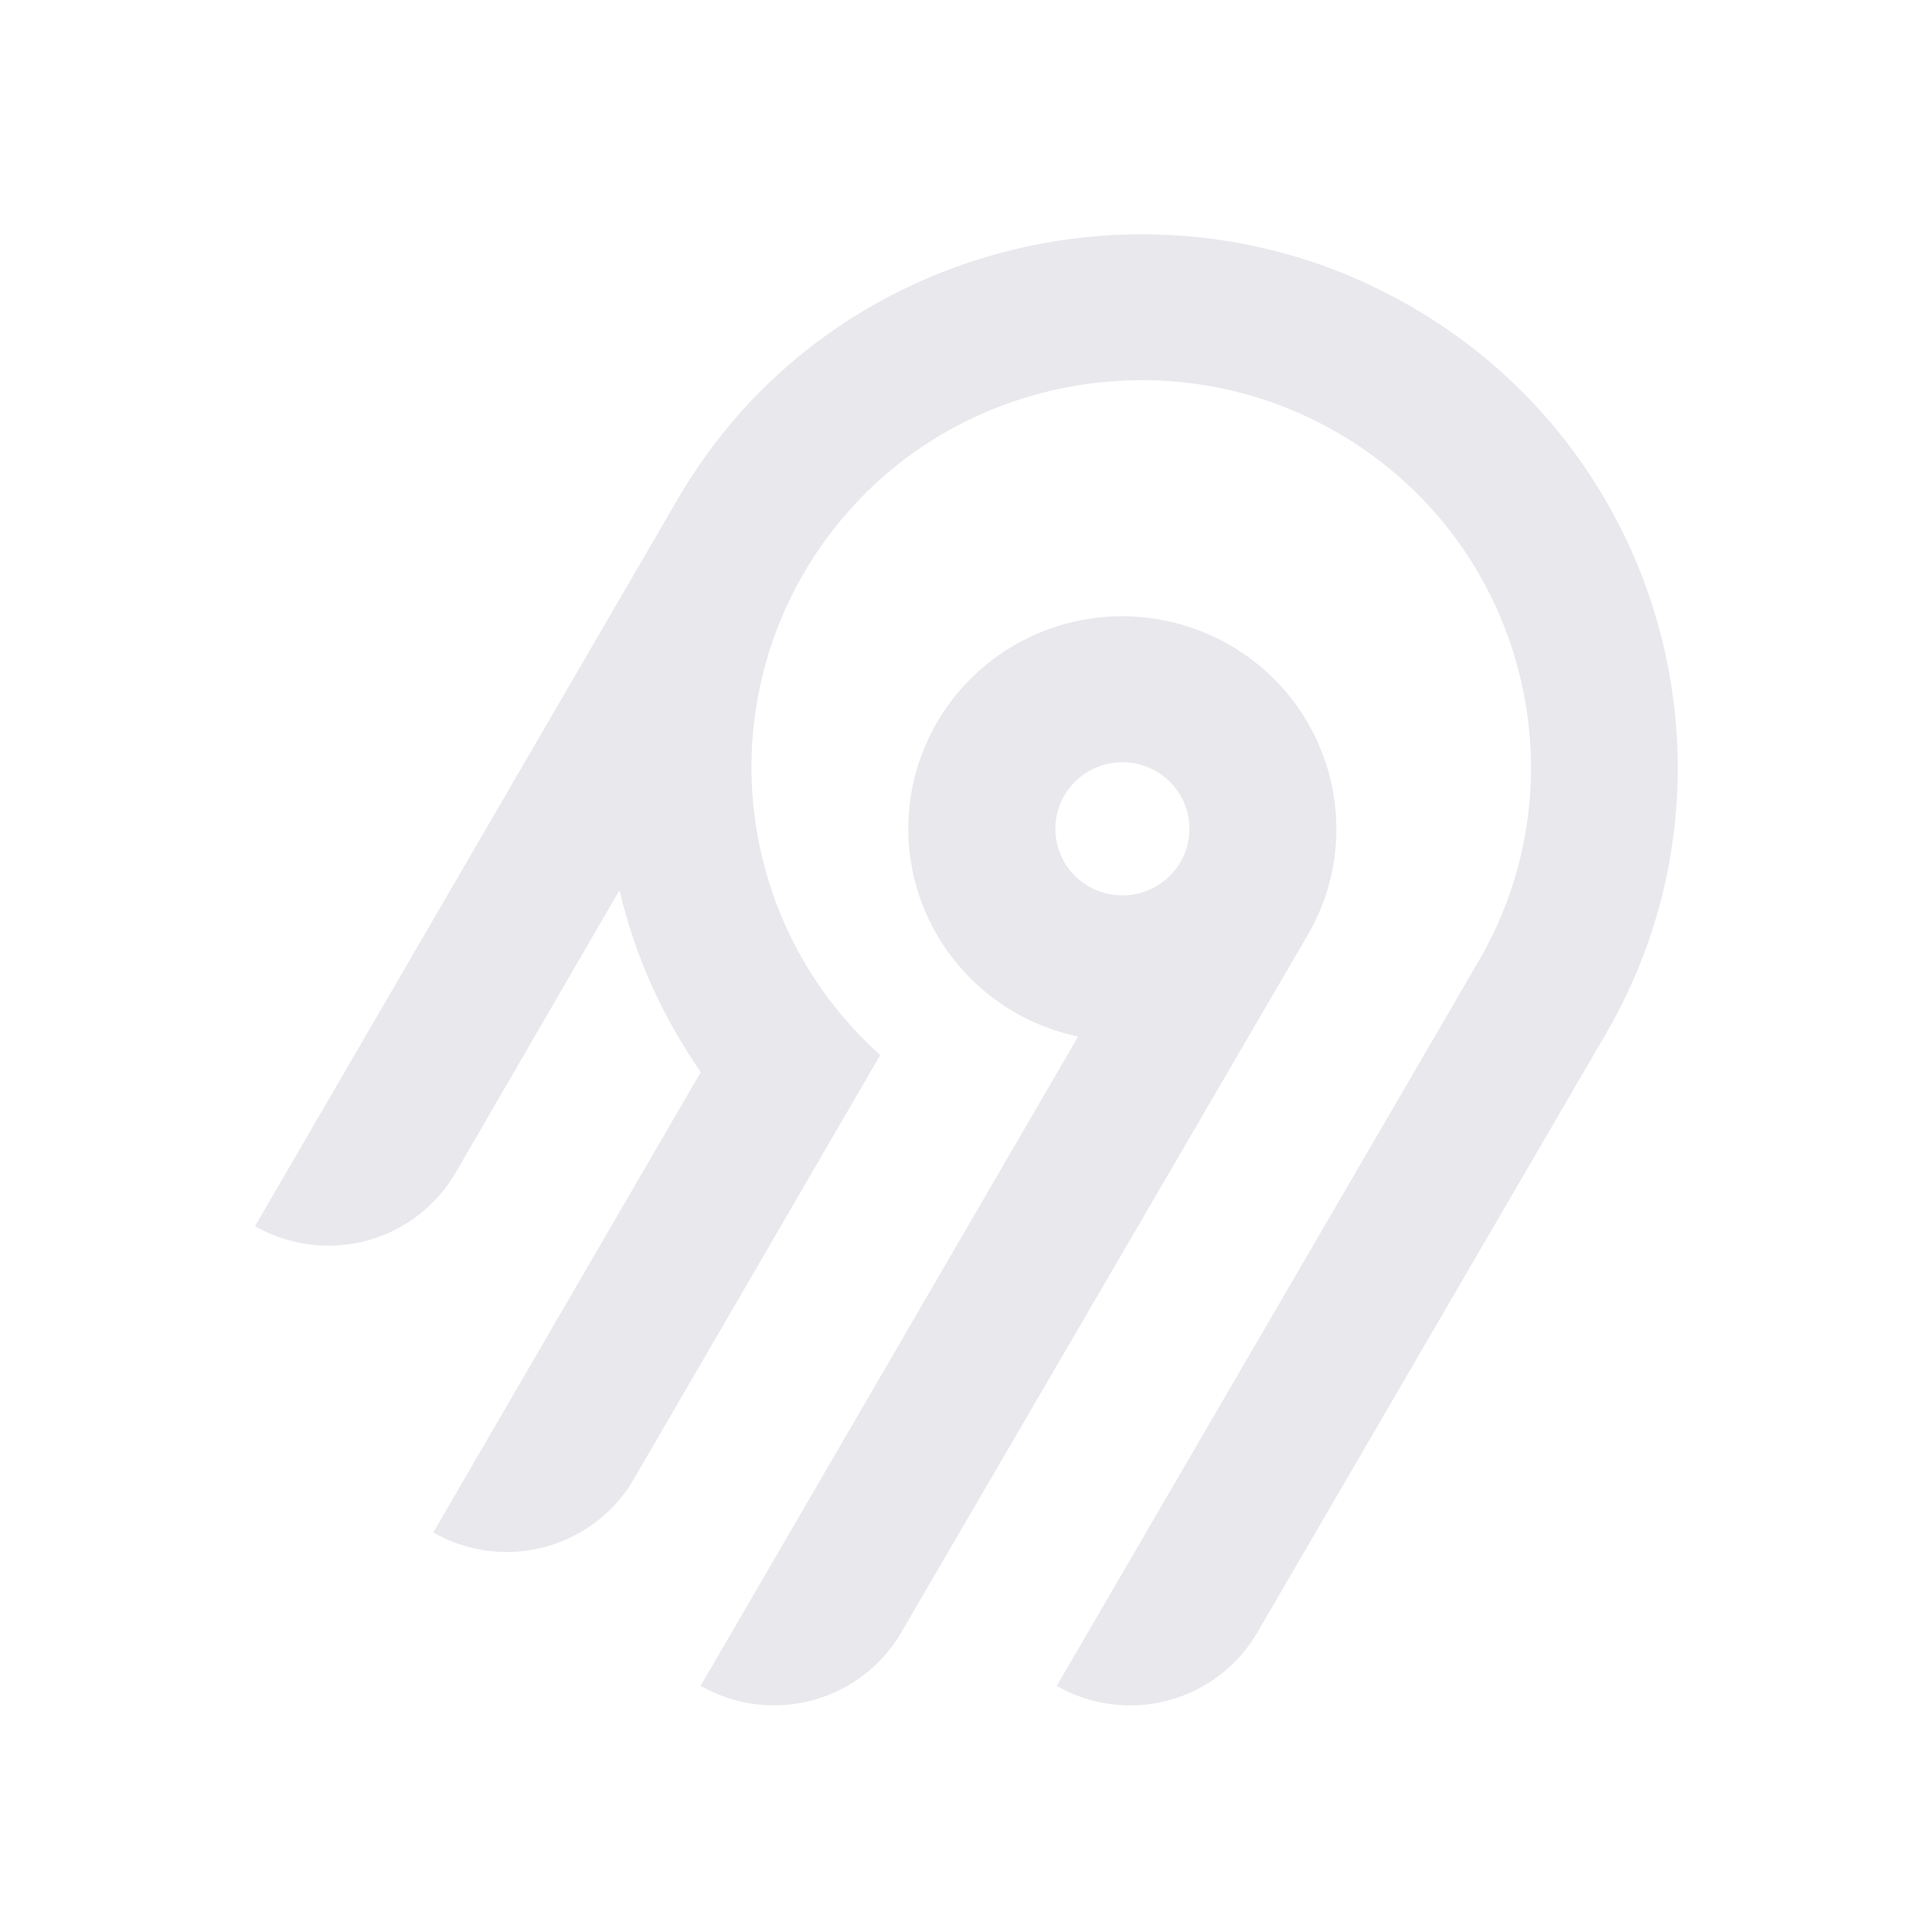
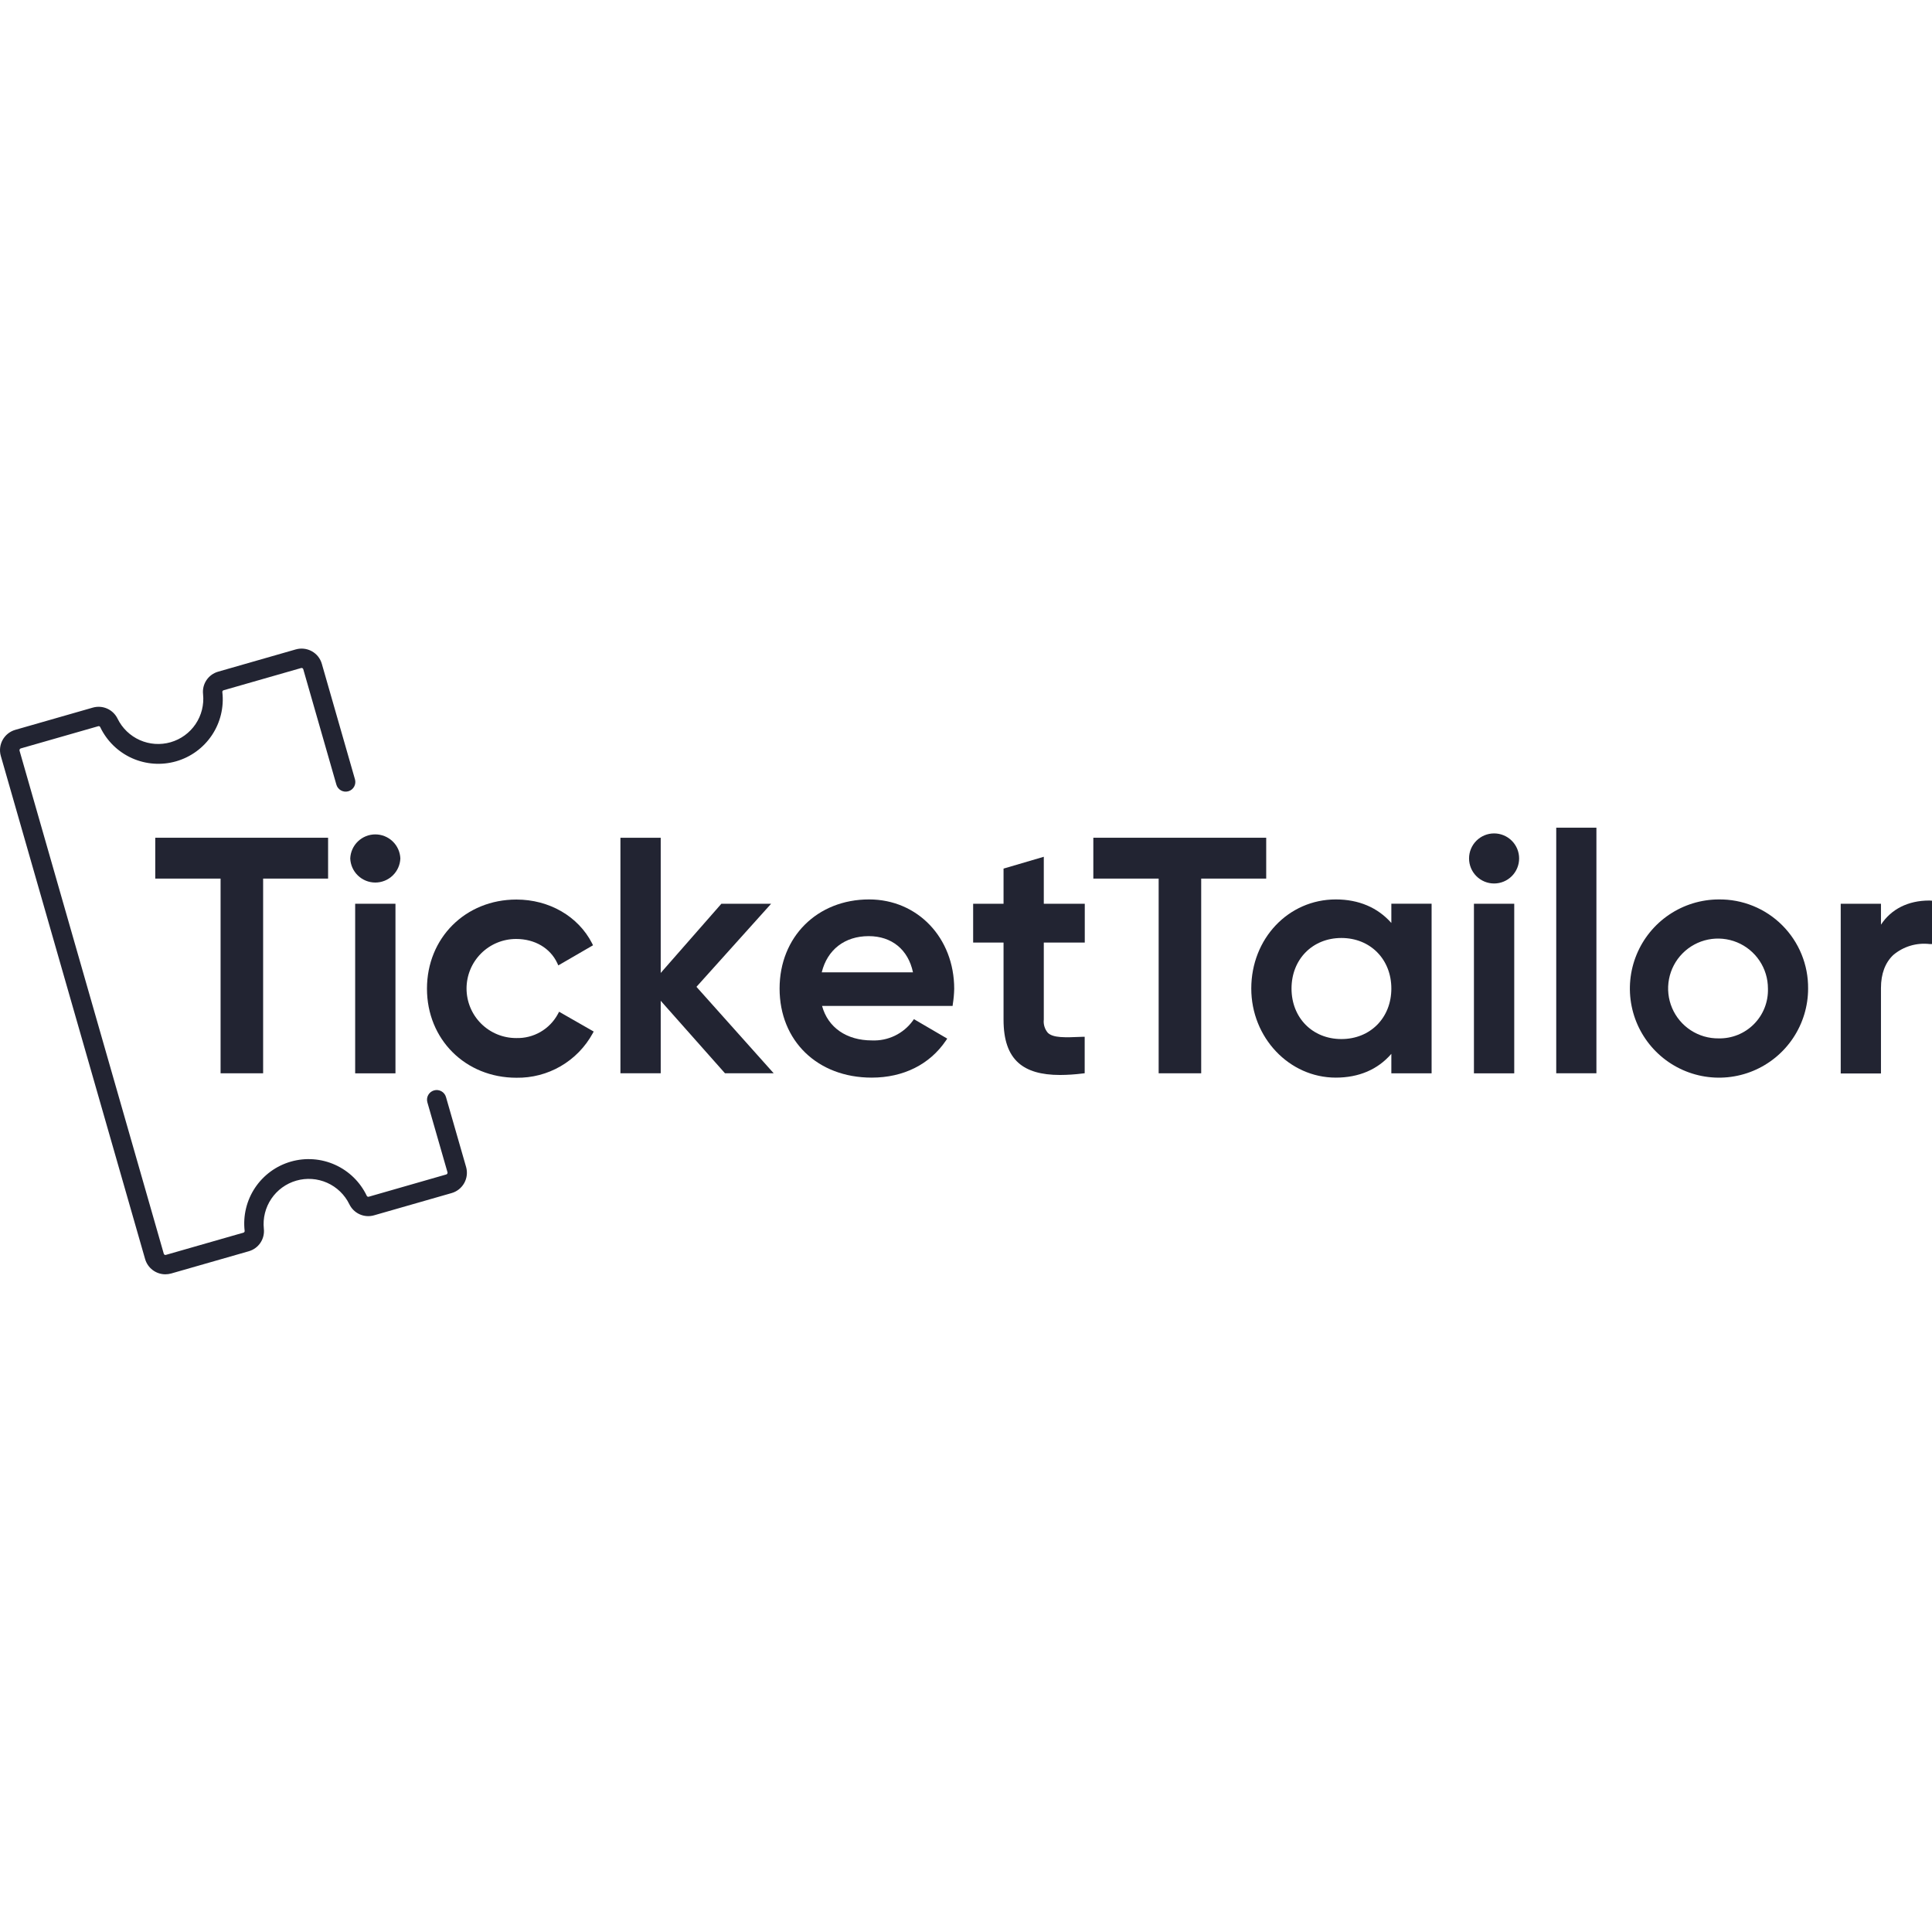
- <svg xmlns="http://www.w3.org/2000/svg" width="250" height="250" fill="none">
-   <path fill="#e8e8ed" fill-rule="evenodd" d="M95.775 53.416c20.364-22.88 54.087-29.592 81.811-16.385 36.836 17.549 50.274 62.252 30.219 96.734l-45.115 77.487a18.994 18.994 0 0 1-11.536 8.784 19.12 19.12 0 0 1-14.412-1.878l54.62-93.829c14.55-25.027 4.818-57.467-21.888-70.24-20.038-9.583-44.533-4.795-59.336 11.685a50.008 50.008 0 0 0-12.902 32.877 49.989 49.989 0 0 0 16.664 37.87l-31.887 54.875a18.917 18.917 0 0 1-4.885 5.534 19.041 19.041 0 0 1-6.647 3.255 19.13 19.13 0 0 1-7.395.482 19.087 19.087 0 0 1-7.018-2.365l34.617-59.575a68.424 68.424 0 0 1-10.524-23.544l-21.213 36.579a18.994 18.994 0 0 1-11.535 8.784A19.123 19.123 0 0 1 33 158.668l54.856-94.356a70.296 70.296 0 0 1 7.919-10.896Zm63.314 30.034c13.211 7.577 17.774 24.427 10.13 37.54l-52.603 90.251a18.997 18.997 0 0 1-11.536 8.784 19.122 19.122 0 0 1-14.412-1.878l48.843-84.024a27.778 27.778 0 0 1-10.825-4.847 27.545 27.545 0 0 1-7.783-8.907 27.344 27.344 0 0 1-3.307-11.326 27.293 27.293 0 0 1 1.776-11.66 27.454 27.454 0 0 1 6.533-9.846 27.703 27.703 0 0 1 10.087-6.222 27.858 27.858 0 0 1 23.097 2.135Zm-19.134 16.961a8.645 8.645 0 0 0-2.232 2.529h-.003a8.565 8.565 0 0 0 .632 9.556 8.68 8.68 0 0 0 4.097 2.915 8.738 8.738 0 0 0 5.036.163 8.692 8.692 0 0 0 4.279-2.642 8.59 8.59 0 0 0 2.079-4.558 8.563 8.563 0 0 0-.821-4.938 8.645 8.645 0 0 0-3.444-3.652 8.72 8.72 0 0 0-6.586-.86 8.7 8.7 0 0 0-3.037 1.487Z" clip-rule="evenodd" />
+ <svg xmlns="http://www.w3.org/2000/svg" width="250" height="250" viewBox="0 0 210 69" fill="none">
+   <path d="M60.77 39.471L64.532 41.624L64.418 41.834C63.605 43.313 62.404 44.544 60.944 45.392C59.484 46.24 57.82 46.673 56.132 46.646C50.593 46.646 46.41 42.477 46.41 36.964C46.41 31.451 50.593 27.277 56.132 27.277C59.693 27.277 62.848 29.093 64.357 32.038L64.458 32.248L60.686 34.435L60.573 34.186C59.807 32.554 58.136 31.561 56.097 31.561C54.668 31.561 53.298 32.128 52.288 33.138C51.278 34.148 50.711 35.518 50.711 36.947C50.711 38.375 51.278 39.745 52.288 40.755C53.298 41.765 54.668 42.332 56.097 42.332C57.025 42.362 57.942 42.132 58.746 41.668C59.55 41.204 60.208 40.525 60.647 39.707L60.77 39.471Z" fill="#222432" />
+   <path d="M210.001 27.4V32.112H209.73C209.027 32.032 208.315 32.096 207.638 32.3C206.961 32.505 206.332 32.846 205.792 33.303C204.917 34.129 204.453 35.341 204.453 36.89V46.179H200.078V27.733H204.453V30.008C205.556 28.328 207.385 27.383 209.704 27.383L210.001 27.4Z" fill="#222432" />
+   <path d="M94.464 27.264C88.834 27.264 84.738 31.333 84.738 36.95C84.738 42.638 88.86 46.633 94.749 46.633C98.201 46.633 101.058 45.198 102.812 42.612L102.961 42.393L99.338 40.276L99.212 40.459C98.705 41.151 98.037 41.707 97.264 42.079C96.492 42.45 95.64 42.626 94.784 42.59C92.014 42.59 89.997 41.19 89.354 38.84H103.543L103.569 38.63C103.656 38.086 103.706 37.536 103.718 36.985C103.718 31.442 99.745 27.264 94.464 27.264ZM89.319 35.191C89.923 32.728 91.817 31.254 94.425 31.254C96.923 31.254 98.717 32.711 99.238 35.191H89.319Z" fill="#222432" />
+   <path d="M164.591 27.734H160.211V46.167H164.591V27.734Z" fill="#222432" />
+   <path d="M113.456 27.733H117.91V31.951H113.456V40.316C113.426 40.574 113.45 40.835 113.525 41.083C113.6 41.331 113.726 41.562 113.893 41.76C114.475 42.32 115.7 42.28 117.643 42.197H117.901V46.157L117.678 46.183C116.865 46.287 116.047 46.341 115.228 46.345C113.163 46.345 111.693 45.907 110.704 45.032C109.614 44.065 109.081 42.534 109.081 40.333V31.951H105.777V27.733H109.081V23.913L113.456 22.627V27.733Z" fill="#222432" />
+   <path d="M173.523 19.467H169.156V46.16H173.523V19.467Z" fill="#222432" />
+   <path d="M137.631 24.999H130.565V46.162H125.941V24.999H118.84V20.559H137.631V24.999Z" fill="#222432" />
+   <path d="M42.985 27.734H38.605V46.167H42.985V27.734Z" fill="#222432" />
+   <path d="M43.517 22.812C43.489 23.515 43.19 24.181 42.682 24.668C42.175 25.156 41.498 25.428 40.794 25.428C40.09 25.428 39.413 25.156 38.906 24.668C38.398 24.181 38.099 23.515 38.07 22.812C38.099 22.108 38.398 21.443 38.906 20.955C39.413 20.468 40.09 20.195 40.794 20.195C41.498 20.195 42.175 20.468 42.682 20.955C43.19 21.443 43.489 22.108 43.517 22.812Z" fill="#222432" />
+   <path d="M165.122 22.809C165.122 23.531 164.836 24.223 164.325 24.734C163.815 25.244 163.123 25.531 162.401 25.531C161.679 25.531 160.987 25.244 160.477 24.734C159.966 24.223 159.68 23.531 159.68 22.809C159.68 22.087 159.966 21.395 160.477 20.885C160.987 20.375 161.679 20.088 162.401 20.088C163.123 20.088 163.815 20.375 164.325 20.885C164.836 21.395 165.122 22.087 165.122 22.809Z" fill="#222432" />
+   <path d="M186.812 27.265C184.897 27.271 183.028 27.845 181.44 28.914C179.851 29.983 178.615 31.498 177.888 33.269C177.16 35.039 176.973 36.986 177.351 38.862C177.728 40.739 178.654 42.462 180.01 43.813C181.366 45.164 183.092 46.083 184.97 46.454C186.848 46.825 188.794 46.631 190.562 45.897C192.33 45.163 193.841 43.921 194.903 42.329C195.966 40.737 196.533 38.866 196.533 36.951C196.546 35.673 196.303 34.405 195.818 33.222C195.333 32.038 194.617 30.964 193.711 30.062C192.806 29.159 191.729 28.447 190.544 27.967C189.359 27.486 188.09 27.248 186.812 27.265ZM186.812 42.368C185.736 42.382 184.679 42.075 183.778 41.487C182.876 40.899 182.17 40.056 181.749 39.066C181.328 38.075 181.211 36.982 181.413 35.924C181.615 34.867 182.127 33.894 182.884 33.129C183.641 32.363 184.608 31.84 185.663 31.626C186.718 31.412 187.812 31.517 188.808 31.926C189.803 32.336 190.654 33.033 191.252 33.928C191.85 34.822 192.169 35.875 192.167 36.951C192.19 37.663 192.067 38.373 191.807 39.036C191.547 39.7 191.154 40.303 190.653 40.81C190.152 41.317 189.553 41.716 188.893 41.984C188.232 42.252 187.524 42.382 186.812 42.368Z" fill="#222432" />
+   <path d="M151.233 27.732V29.823C149.75 28.143 147.685 27.264 145.196 27.264C140.05 27.264 136.008 31.516 136.008 36.95C136.008 42.279 140.129 46.633 145.196 46.633C147.694 46.633 149.759 45.758 151.233 44.047V46.164H155.609V27.732H151.233ZM145.804 42.441C142.662 42.441 140.383 40.127 140.383 36.95C140.383 33.774 142.662 31.455 145.804 31.455C148.945 31.455 151.233 33.77 151.233 36.95C151.233 40.131 148.945 42.441 145.804 42.441Z" fill="#222432" />
+   <path d="M16.875 20.559H35.662V24.999H28.601V46.162H23.976V24.999H16.875V20.559Z" fill="#222432" />
+   <path d="M75.702 36.764L84.098 46.162H78.804L71.817 38.282V46.162H67.438V20.559H71.817V35.255L78.41 27.734H83.818L75.702 36.764Z" fill="#222432" />
+   <path d="M17.959 68.011C17.465 68.007 16.984 67.844 16.59 67.545C16.196 67.246 15.909 66.828 15.772 66.352L0.087 11.662C-0.078 11.079 -0.006 10.454 0.288 9.923C0.583 9.393 1.075 9.001 1.657 8.832L10.097 6.412C10.614 6.266 11.166 6.306 11.657 6.526C12.147 6.746 12.544 7.132 12.779 7.615C13.286 8.652 14.141 9.476 15.195 9.945C16.248 10.414 17.434 10.496 18.542 10.179C19.651 9.861 20.613 9.163 21.258 8.207C21.903 7.251 22.192 6.098 22.072 4.951C22.012 4.417 22.143 3.879 22.441 3.432C22.74 2.985 23.187 2.658 23.704 2.51L32.144 0.09C32.73 -0.079 33.359 -0.008 33.894 0.287C34.157 0.432 34.39 0.628 34.577 0.864C34.764 1.1 34.902 1.371 34.983 1.661L38.584 14.209C38.66 14.477 38.627 14.764 38.492 15.008C38.357 15.252 38.13 15.432 37.862 15.508C37.594 15.585 37.306 15.552 37.063 15.416C36.819 15.281 36.639 15.054 36.563 14.786L32.962 2.238C32.955 2.215 32.944 2.193 32.929 2.174C32.914 2.155 32.896 2.139 32.874 2.128C32.853 2.116 32.83 2.108 32.806 2.105C32.782 2.103 32.758 2.105 32.734 2.111L24.295 4.531C24.254 4.544 24.219 4.571 24.196 4.606C24.172 4.642 24.163 4.685 24.168 4.728C24.356 6.374 23.954 8.033 23.034 9.411C22.114 10.788 20.735 11.795 19.142 12.251C17.55 12.708 15.847 12.585 14.336 11.905C12.826 11.224 11.606 10.03 10.893 8.534C10.877 8.495 10.847 8.464 10.809 8.446C10.771 8.427 10.728 8.423 10.688 8.434L2.248 10.853C2.203 10.871 2.167 10.904 2.143 10.947C2.12 10.989 2.112 11.037 2.121 11.085L17.802 65.775C17.808 65.798 17.819 65.82 17.834 65.839C17.849 65.858 17.868 65.874 17.889 65.886C17.91 65.897 17.933 65.905 17.958 65.908C17.982 65.91 18.006 65.908 18.029 65.902L26.469 63.482C26.509 63.469 26.544 63.442 26.566 63.406C26.589 63.37 26.598 63.327 26.591 63.285C26.404 61.639 26.805 59.98 27.725 58.602C28.646 57.225 30.025 56.218 31.617 55.762C33.209 55.305 34.912 55.428 36.423 56.109C37.933 56.789 39.153 57.983 39.866 59.479C39.884 59.517 39.915 59.548 39.953 59.567C39.991 59.585 40.035 59.59 40.076 59.58L48.516 57.156C48.56 57.139 48.598 57.107 48.621 57.065C48.644 57.024 48.652 56.975 48.642 56.928L46.455 49.324C46.378 49.056 46.41 48.768 46.545 48.524C46.68 48.28 46.907 48.1 47.175 48.023C47.443 47.945 47.73 47.978 47.974 48.113C48.219 48.248 48.399 48.474 48.476 48.742L50.664 56.351C50.829 56.934 50.756 57.559 50.462 58.09C50.168 58.62 49.676 59.013 49.093 59.181L40.653 61.601C40.136 61.749 39.582 61.709 39.092 61.488C38.601 61.267 38.204 60.879 37.971 60.393C37.465 59.357 36.61 58.532 35.556 58.063C34.502 57.595 33.317 57.512 32.208 57.83C31.099 58.148 30.138 58.846 29.492 59.802C28.847 60.758 28.559 61.911 28.678 63.058C28.74 63.593 28.609 64.132 28.311 64.58C28.012 65.028 27.564 65.355 27.047 65.504L18.607 67.923C18.396 67.981 18.178 68.011 17.959 68.011Z" fill="#222432" />
</svg>
